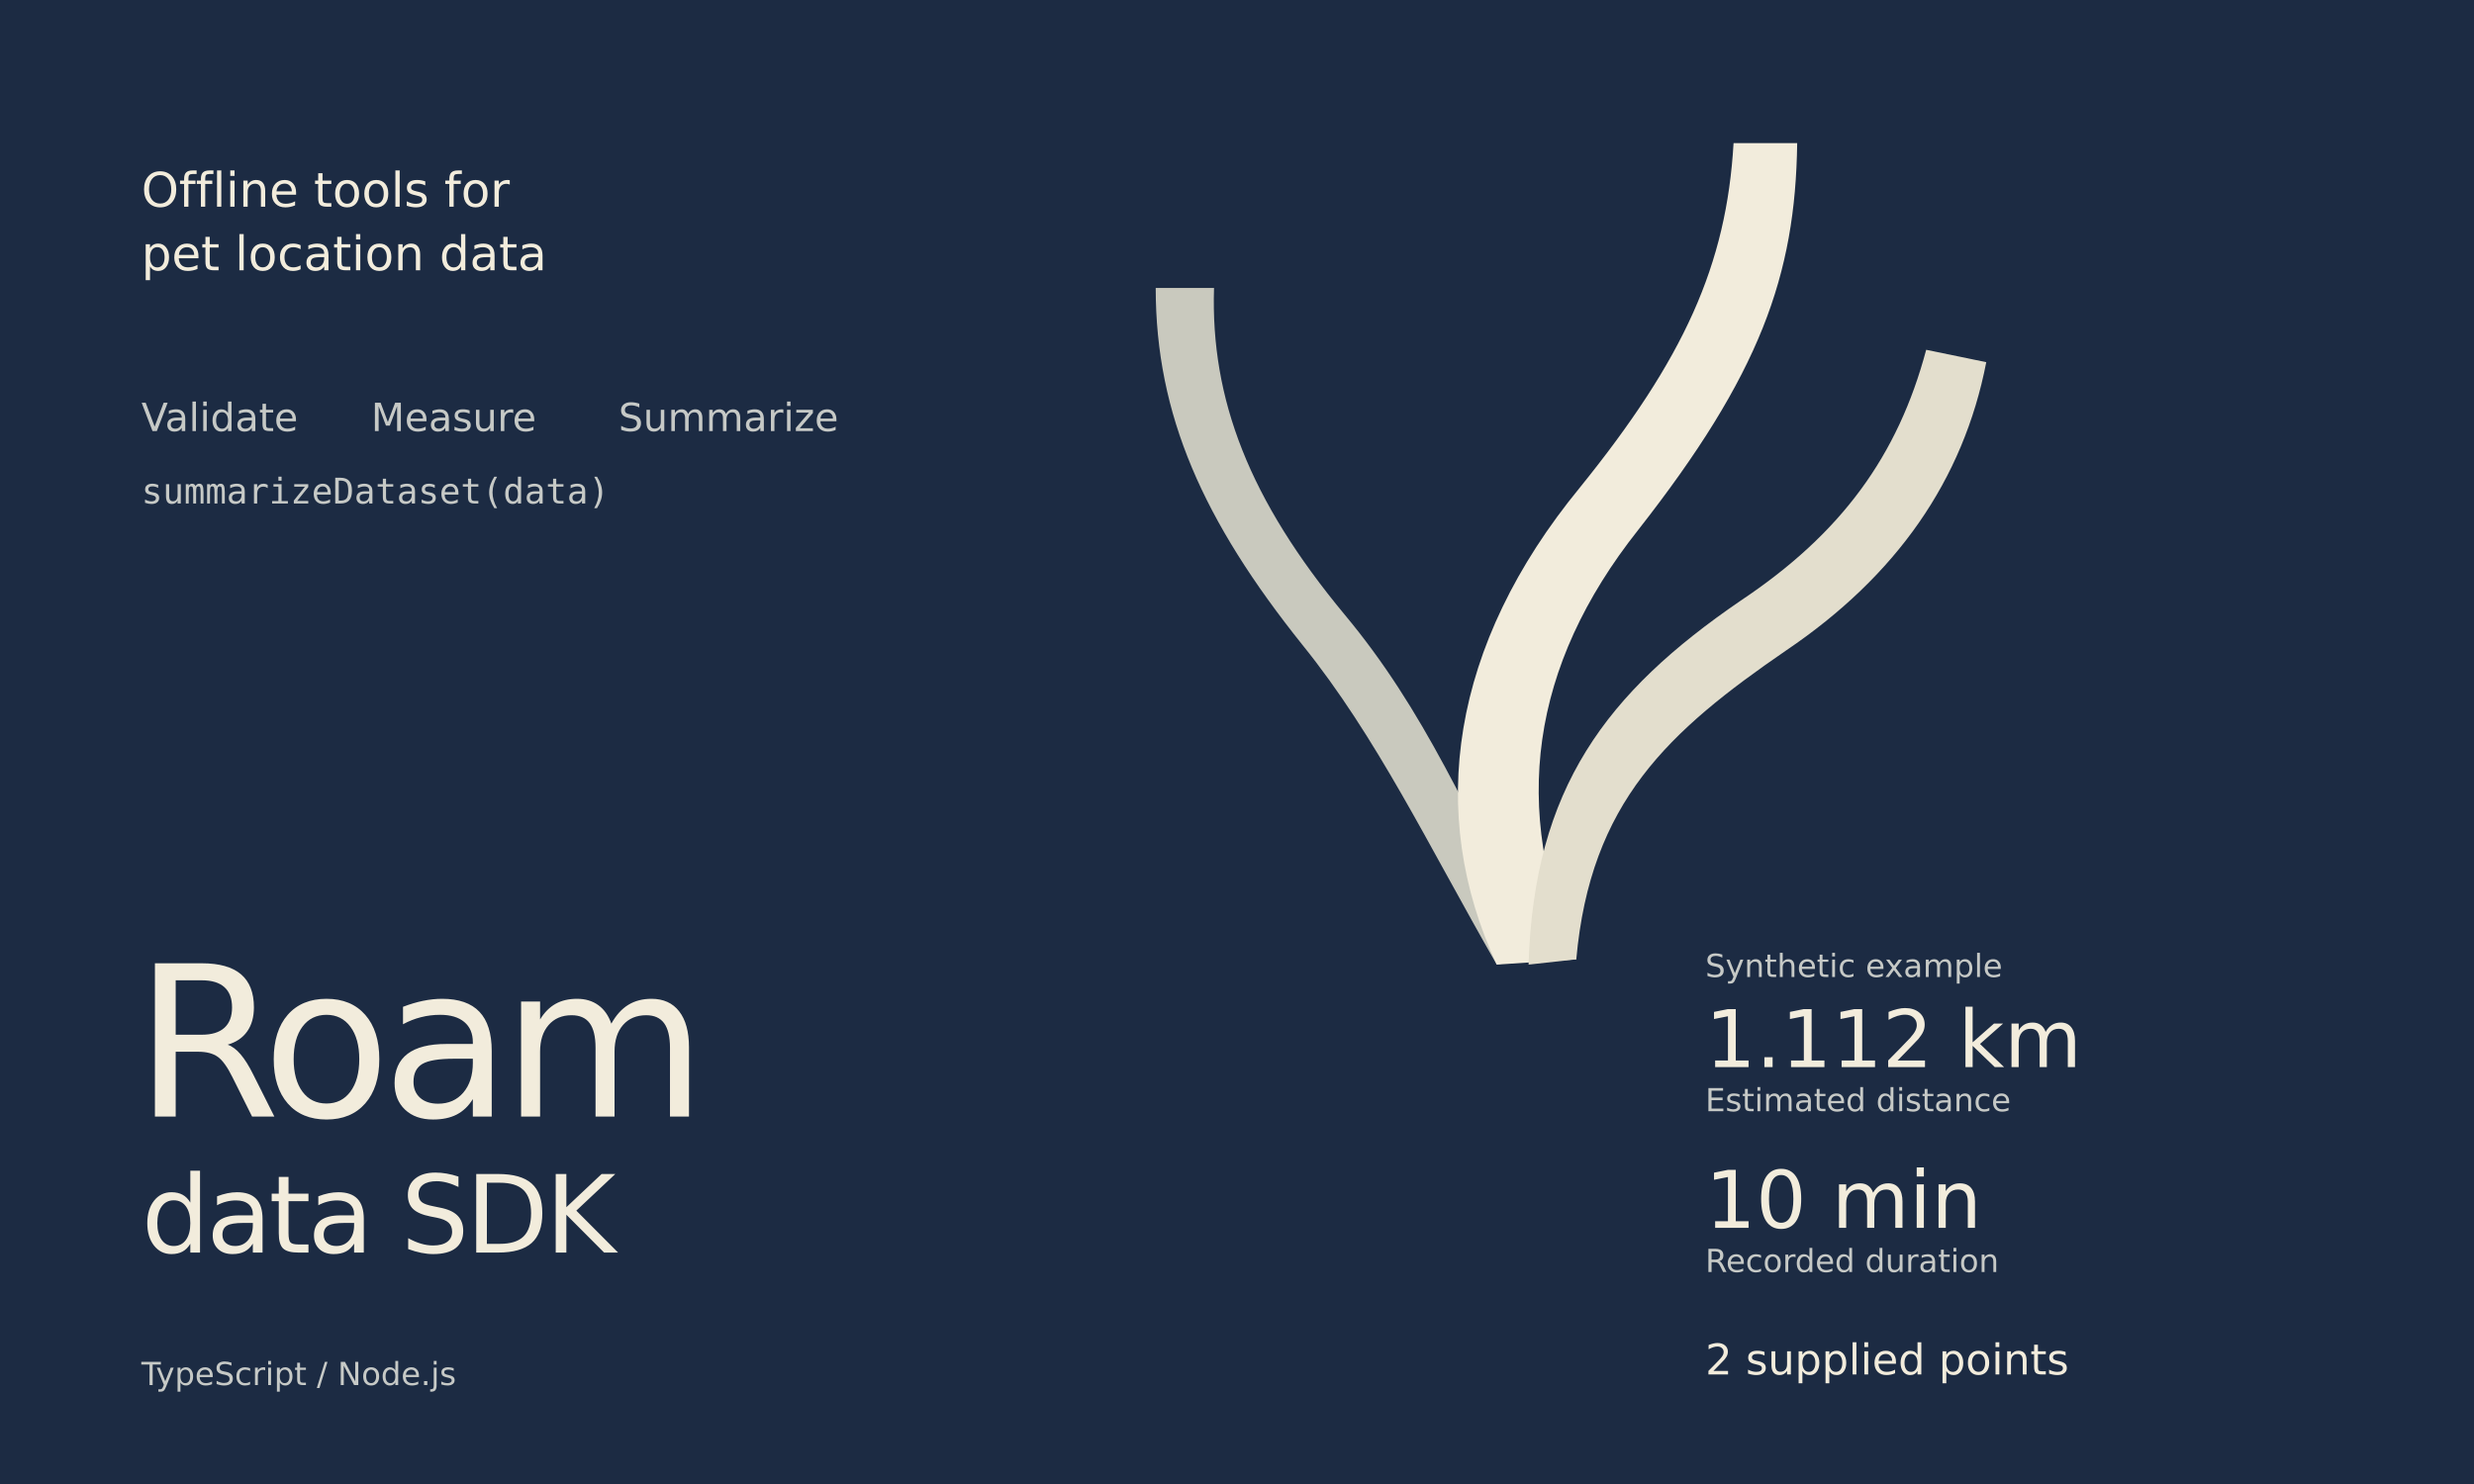
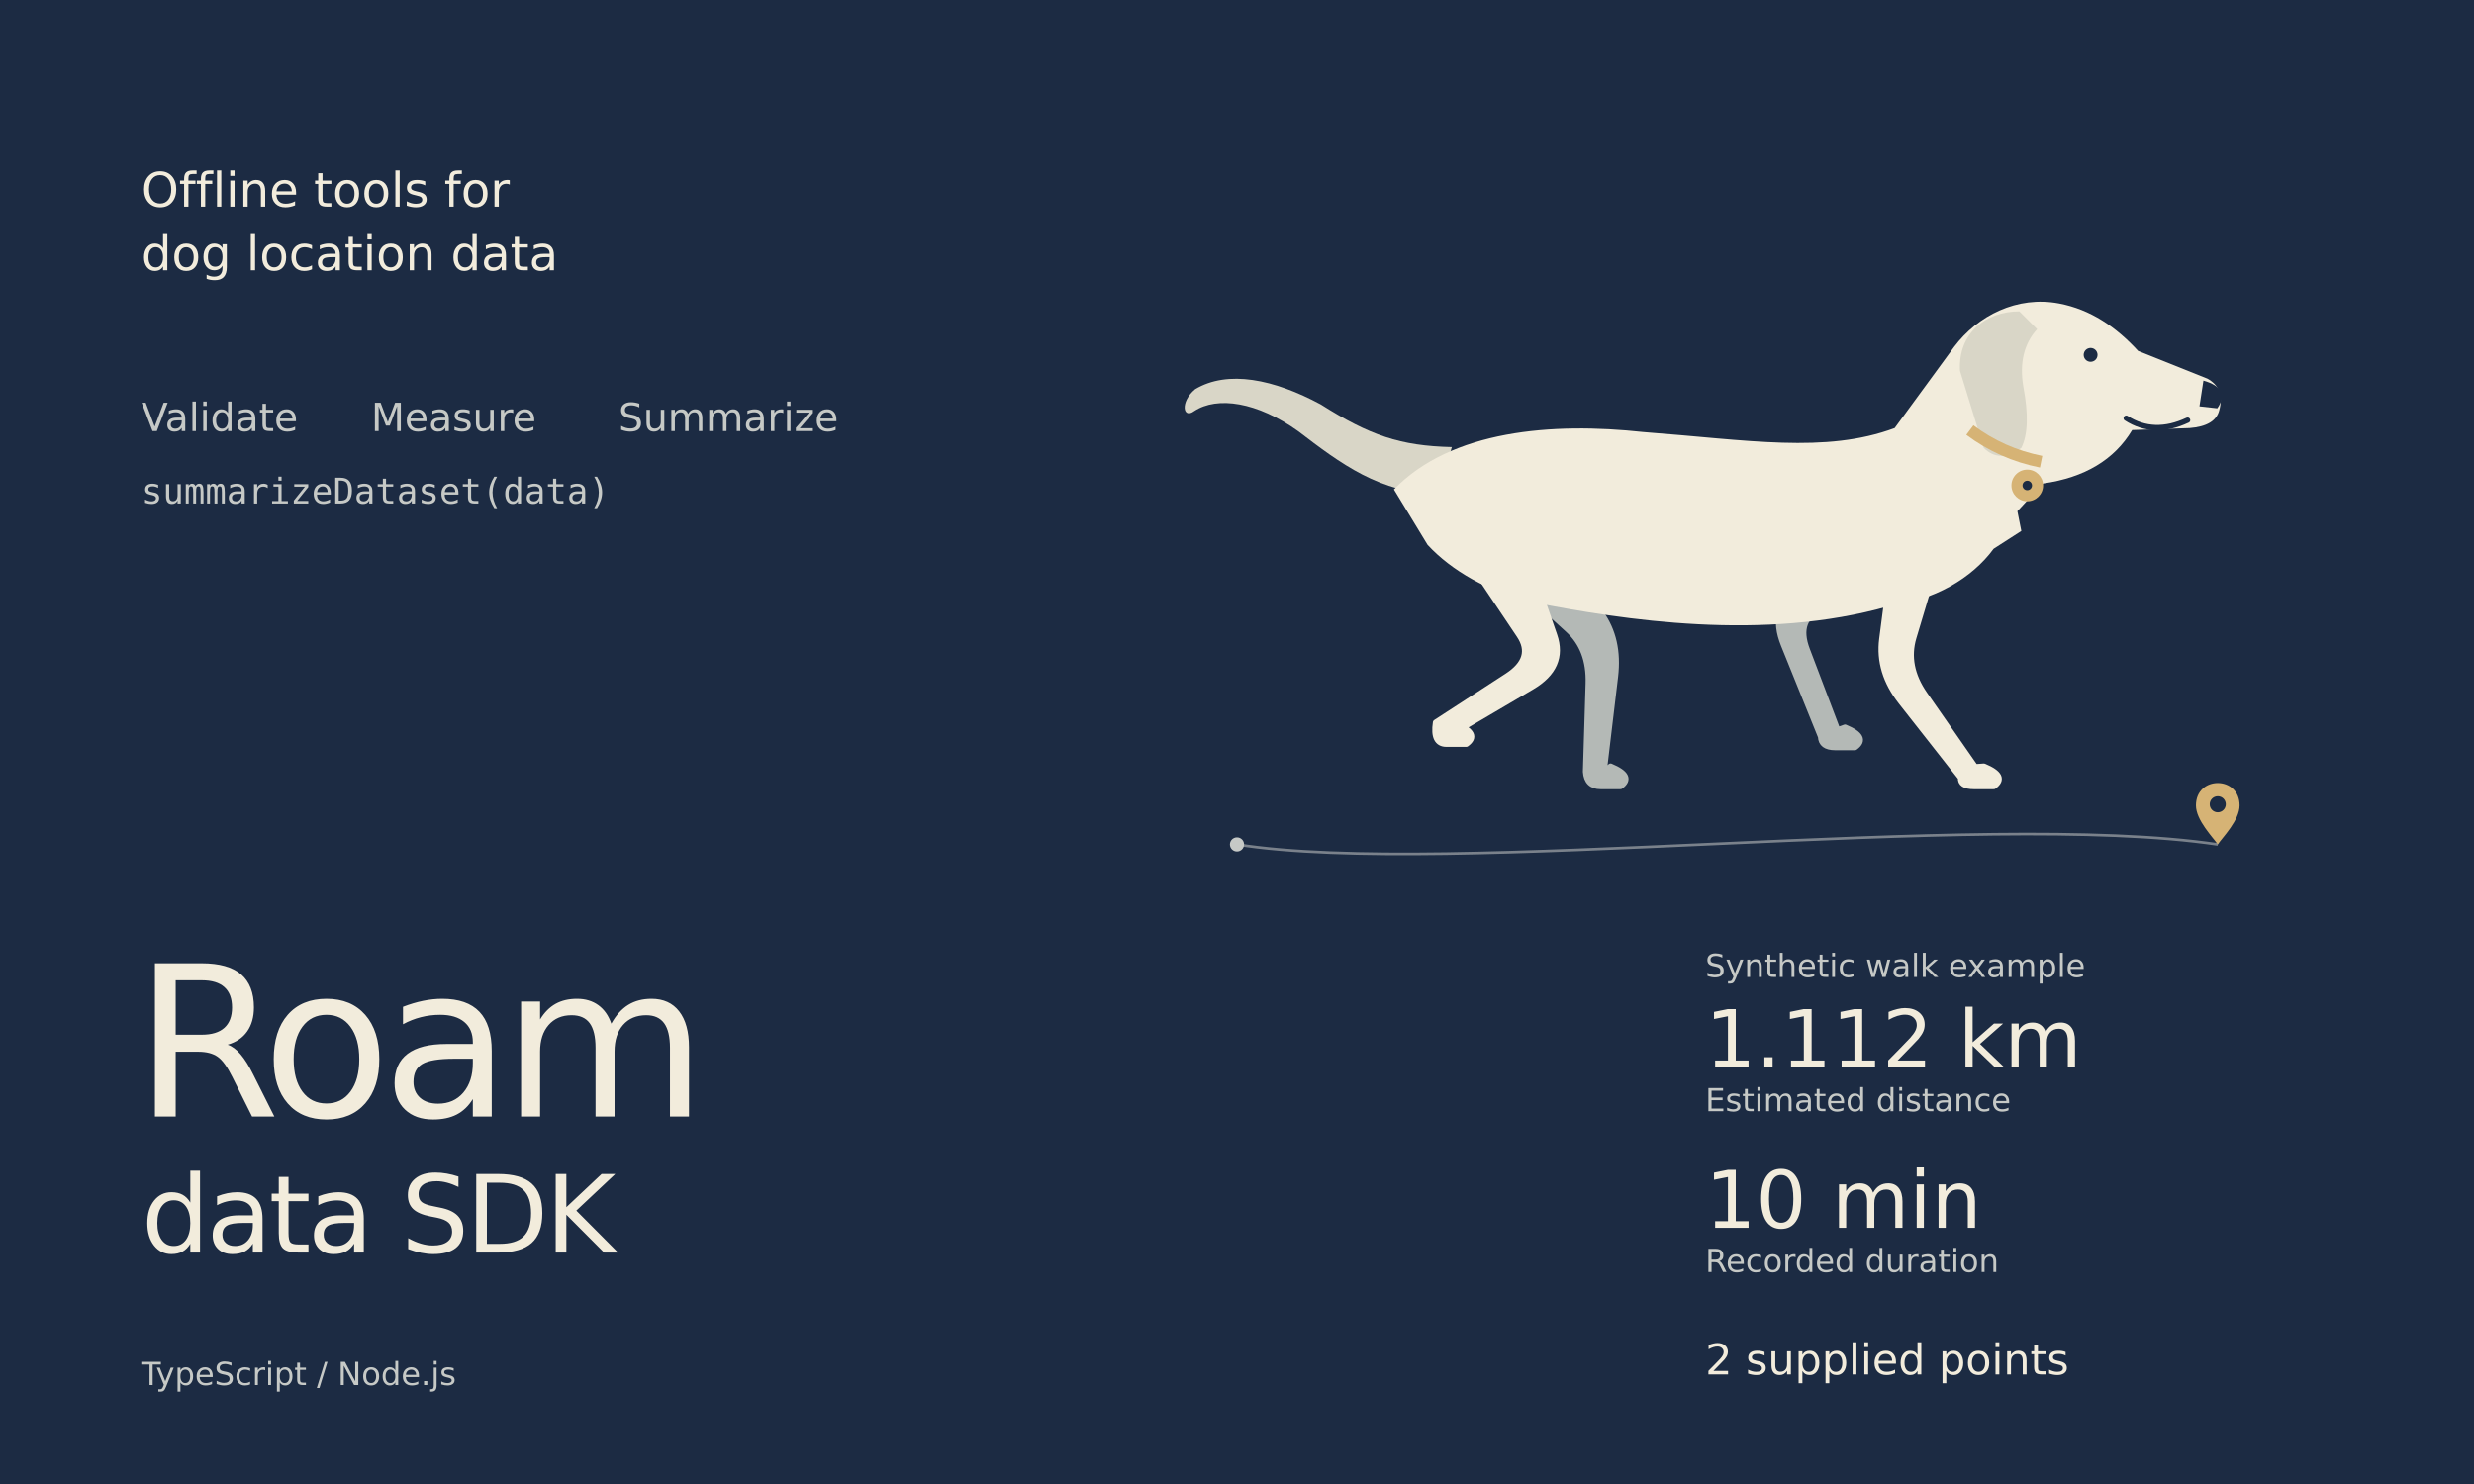
<svg xmlns="http://www.w3.org/2000/svg" width="2000" height="1200" viewBox="0 0 1400 840">
  <defs />
  <rect width="1400" height="840" fill="#1c2b43" />
  <g font-family="Avenir Next, Futura, DejaVu Sans, sans-serif" font-weight="500" fill="#f2ecdc">
    <text x="80" y="117" font-size="27">Offline tools for</text>
-     <text x="80" y="153" font-size="27">pet location data</text>
+     <text x="80" y="153" font-size="27">dog location data</text>
    <g font-size="22" fill="#c6c9c6">
      <text x="80" y="244">Validate</text>
      <text x="210" y="244">Measure</text>
      <text x="350" y="244">Summarize</text>
    </g>
    <text x="76" y="632" font-size="119" font-weight="500" letter-spacing="-5">Roam</text>
    <text x="80" y="709" font-size="61" font-weight="500" letter-spacing="-2">data SDK</text>
    <text x="80" y="784" font-size="18" fill="#c6c9c6">TypeScript / Node.js</text>
  </g>
  <text x="80" y="285" font-family="DejaVu Sans Mono, monospace" font-size="20" fill="#c6c9c6">summarizeDataset(data)</text>
+   <path d="M700 478 C820 497 1120 458 1255 478" fill="none" stroke="#c6c9c6" stroke-width="1.5" opacity=".55" />
+   <circle cx="700" cy="478" r="4" fill="#c6c9c6" />
+   <g transform="translate(1255 478) scale(.65)">
+     <path d="M0 0 C-4 -6 -19 -21 -19 -34 C-19 -60 19 -60 19 -34 C19 -21 4 -6 0 0Z" fill="#d6b375" />
+     <circle cx="0" cy="-35" r="7" fill="#1c2b43" />
+   </g>
  <g font-family="Avenir Next, DejaVu Sans, sans-serif" font-weight="500" font-size="18" fill="#c6c9c6">
-     <text x="965" y="553">Synthetic example</text>
+     <text x="965" y="553">Synthetic walk example</text>
    <text x="965" y="629">Estimated distance</text>
    <text x="965" y="720">Recorded duration</text>
  </g>
-   <g transform="rotate(0 868 546)">
-     <path d="M847 546 L872 541 C830 459 806 402 761 348 C707 283 685 226 687 163 L654 163 C654 235 681 295 737 365 C779 417 808 478 847 546Z" fill="#c9c9be" transform="rotate(0 868 546)" />
-     <path d="M847 546 L892 543 C855 458 866 377 927 300 C996 212 1016 156 1017 81 L981 81 C977 150 953 203 894 276 C821 365 807 460 847 546Z" fill="#f2ecdc" />
-     <path d="M865 546 L892 543 C900 454 944 414 1011 368 C1073 326 1111 272 1124 205 L1090 198 C1074 258 1042 302 985 340 C909 392 868 446 865 546Z" fill="#e3decd" transform="rotate(0 868 546)" />
+   <g transform="translate(660 118) scale(1.12)">
+     <path d="M175.264 187.614 L203.054 212.902 Q213.861 222.737 213.333 240.074 L211.976 284.655 Q212.463 292 219.463 292 L229.463 292 Q236.463 287 224.463 282 L220.949 285.345 L226.767 236.602 Q229.030 217.646 219.428 204.413 L194.736 170.386Z" fill="#b4b9b6" stroke="#b4b9b6" stroke-width="3" stroke-linejoin="round" />
+     <path d="M357.021 169.191 L319.300 193.037 Q304.630 202.310 311.941 220.409 L330.739 266.948 Q330.928 272.303 337.928 272.303 L347.928 272.303 Q354.928 267.303 342.928 262.303 L339.116 263.658 L323.708 223.072 Q317.715 207.288 331.509 202.114 L366.979 188.809Z" fill="#b4b9b6" stroke="#b4b9b6" stroke-width="3" stroke-linejoin="round" />
+     <path d="M137 144 C108 143 88 126 68 109 C48 93 28 89 16 96 C10 100 9 91 17 85 C34 76 57 82 80 96 C104 113 119 119 145 121Z" fill="#d9d6c7" transform="rotate(-3 137 135)" />
+     <path d="M115 142 C144 112 195 108 241 113 C294 117 333 124 368 111 L398 70 C410 54 430 44 451 48 C467 51 480 60 491 72 L526 86 Q535 91 532 102 Q530 110 517 111 L488 112 C479 127 464 136 443 139 L430 153 L432 163 L418 172 C407 187 388 198 365 201 C302 219 231 208 185 199 C163 194 144 183 132 170Z" fill="#f2ecdc" />
+     <path d="M158.290 185.647 L178.394 215.632 Q186.213 227.292 172.203 236.390 L136.178 259.783 Q134.537 270.615 141.537 270.615 L151.537 270.615 Q158.537 265.615 146.537 260.615 L140.896 267.447 L184.580 241.773 Q201.568 231.788 196.008 215.707 L181.710 174.353Z" fill="#f2ecdc" stroke="#f2ecdc" stroke-width="3" stroke-linejoin="round" />
+     <path d="M367.232 174.751 L361.672 217.624 Q359.509 234.297 371.255 249.245 L401.458 287.681 Q401.072 292 408.072 292 L418.072 292 Q425.072 287 413.072 282 L408.687 282.319 L383.124 245.581 Q373.183 231.294 377.547 216.722 L388.768 179.249Z" fill="#f2ecdc" stroke="#f2ecdc" stroke-width="3" stroke-linejoin="round" />
+     <path d="M431 52 C414 52 400 63 401 82 L413 121 Q421 129 432 121 Q437 111 433 90 Q430 72 440 61Z" fill="#d9d6c7" transform="rotate(0 423 65)" />
+     <path d="M406 112 Q422 124 442 128" fill="none" stroke="#d6b375" stroke-width="6" />
+     <circle cx="435" cy="140" r="8" fill="#d6b375" />
+     <circle cx="435" cy="140" r="2.4" fill="#1c2b43" />
+     <circle cx="467" cy="74" r="3.5" fill="#1c2b43" />
+     <path d="M524 87 Q538 91 531 101 L522 100Z" fill="#1c2b43" />
+     <path d="M485 106 Q499 115 516 107" fill="none" stroke="#1c2b43" stroke-width="2.7" stroke-linecap="round" />
  </g>
+   <circle cx="1251.104" cy="477.445" r="5" fill="#d6b375" opacity="0" />
  <text x="80" y="244" font-family="Avenir Next, DejaVu Sans, sans-serif" font-size="22" font-weight="500" fill="#f2ecdc" opacity="0">Validate</text>
  <text x="210" y="244" font-family="Avenir Next, DejaVu Sans, sans-serif" font-size="22" font-weight="500" fill="#f2ecdc" opacity="0">Measure</text>
  <text x="350" y="244" font-family="Avenir Next, DejaVu Sans, sans-serif" font-size="22" font-weight="500" fill="#f2ecdc" opacity="0">Summarize</text>
  <g font-family="Avenir Next, DejaVu Sans, sans-serif" font-size="45" font-weight="500" fill="#f2ecdc">
    <text x="965" y="604" opacity="1">1.112 km</text>
    <text x="965" y="604" opacity="0">—</text>
  </g>
  <g font-family="Avenir Next, DejaVu Sans, sans-serif" font-size="45" font-weight="500" fill="#f2ecdc">
    <text x="965" y="695" opacity="1">10 min</text>
    <text x="965" y="695" opacity="0">—</text>
  </g>
  <g font-family="Avenir Next, DejaVu Sans, sans-serif" font-size="24" font-weight="500" fill="#f2ecdc">
    <text x="965" y="778" opacity="1">2 supplied points</text>
    <text x="965" y="778" opacity="0">—</text>
  </g>
</svg>
